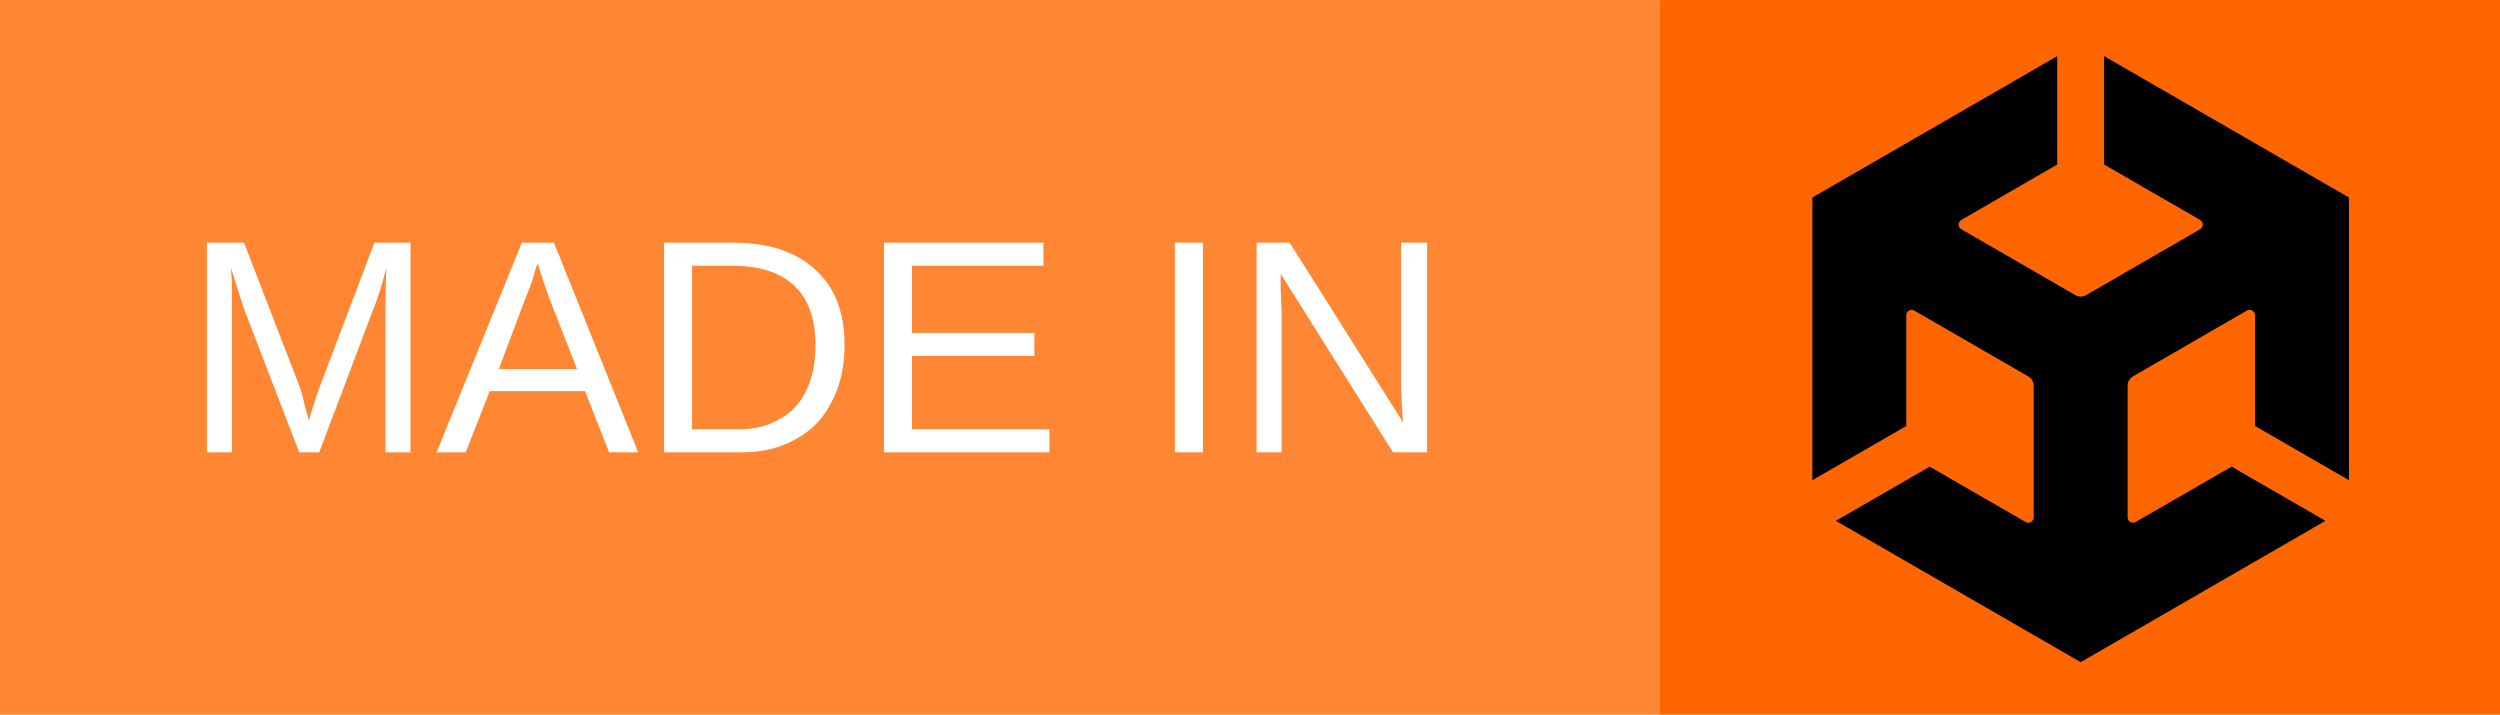
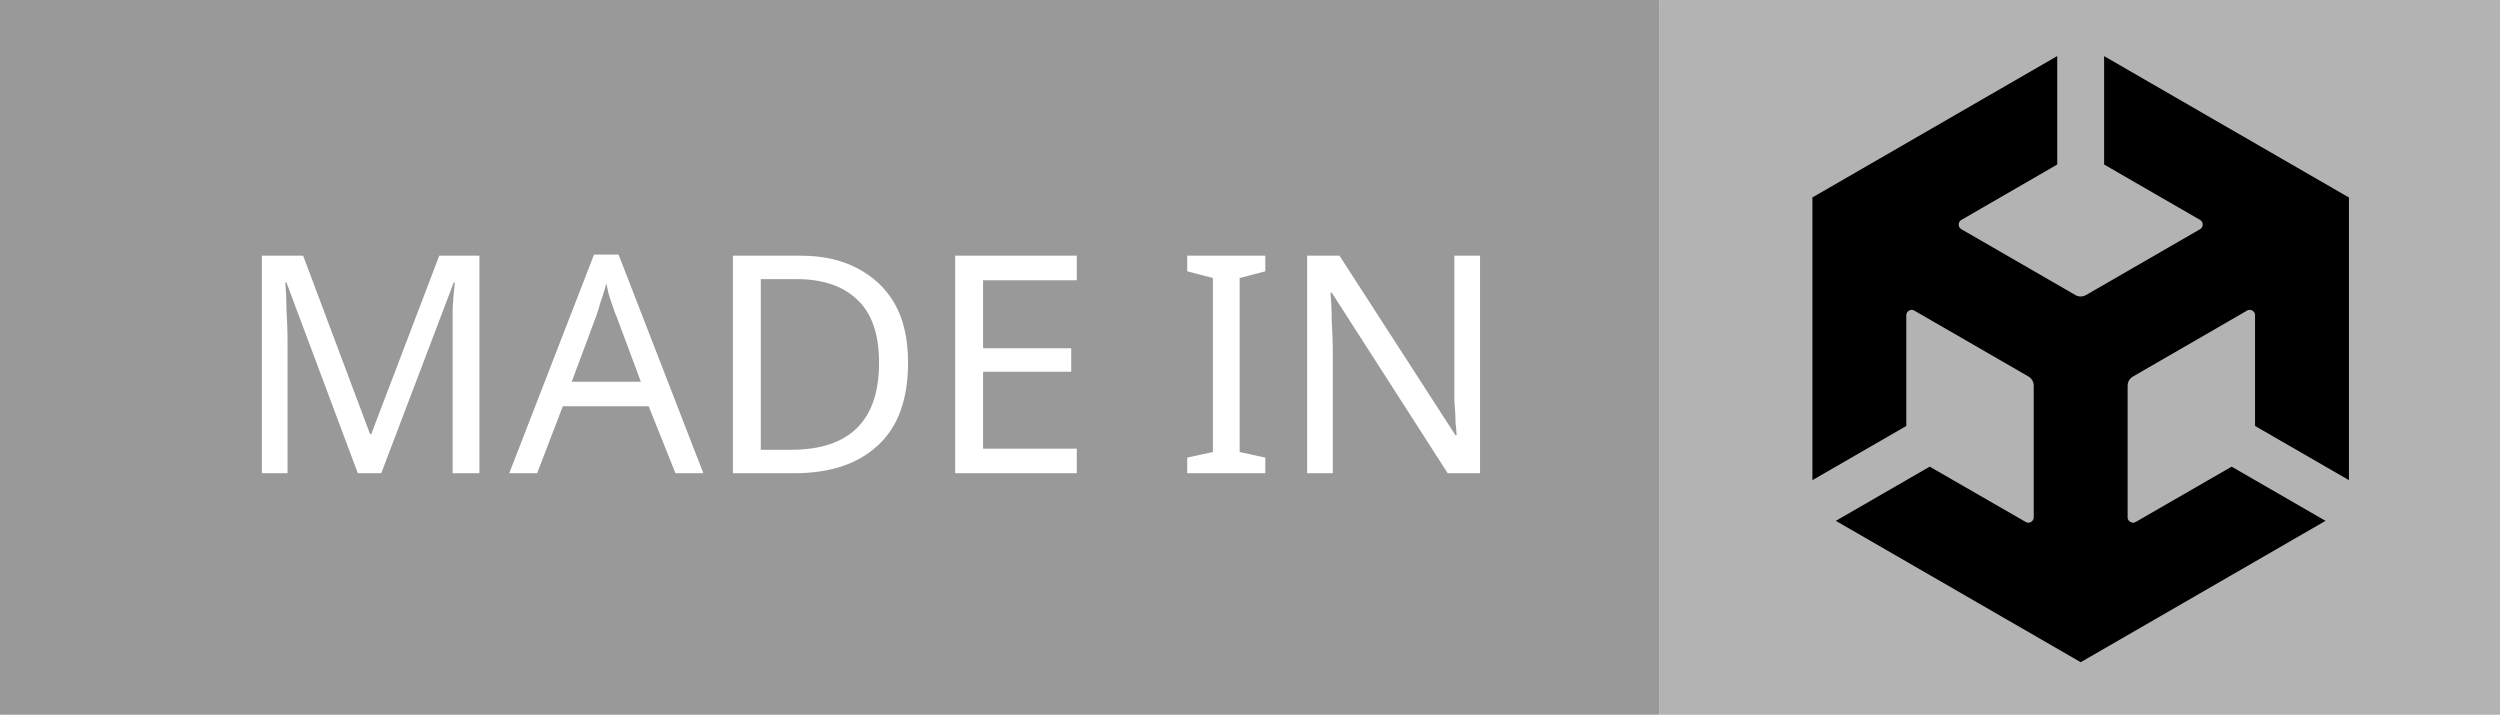
- <svg xmlns="http://www.w3.org/2000/svg" width="147.19" height="42.074" viewBox="0 0 38.944 11.132" version="1.1" id="svg1" xml:space="preserve">
+ <svg xmlns="http://www.w3.org/2000/svg" width="132.349" height="37.835" viewBox="0 0 35.017 10.01" version="1.1" id="svg1" xml:space="preserve">
  <defs id="defs1" />
  <g id="layer1" transform="translate(0.00408734,0.00312397)">
-     <rect style="fill:#ff6600;stroke-width:0.122" id="rect1" width="13.097" height="11.133" x="25.843" y="-0.003" ry="0" />
-     <rect style="fill:#ff8632;fill-opacity:1;stroke-width:0.119" id="rect2" width="25.847" height="11.132" x="-0.004" y="-0.003" />
-     <text xml:space="preserve" style="font-style:normal;font-variant:normal;font-weight:normal;font-stretch:normal;font-size:4.747px;font-family:Arial;-inkscape-font-specification:'Arial, Normal';font-variant-ligatures:normal;font-variant-caps:normal;font-variant-numeric:normal;font-variant-east-asian:normal;text-align:start;writing-mode:lr-tb;direction:ltr;text-anchor:start;fill:#ffffff;fill-opacity:1;stroke-width:0.111" x="2.827" y="7.044" id="text2">
-       <tspan id="tspan2" style="font-style:normal;font-variant:normal;font-weight:normal;font-stretch:normal;font-size:4.747px;font-family:Arial;-inkscape-font-specification:'Arial, Normal';font-variant-ligatures:normal;font-variant-caps:normal;font-variant-numeric:normal;font-variant-east-asian:normal;stroke-width:0.111" x="2.827" y="7.044">MADE IN</tspan>
+     <rect style="fill:#b3b3b3;fill-opacity:1;stroke-width:0.11" id="rect1" width="11.776" height="10.01" x="23.237" y="-0.003" ry="0" />
+     <rect style="fill:#999999;fill-opacity:1;stroke-width:0.107" id="rect2" width="23.241" height="10.01" x="-0.004" y="-0.003" />
+     <text xml:space="preserve" style="font-style:normal;font-variant:normal;font-weight:normal;font-stretch:normal;font-size:4.268px;font-family:Bahnschrift;-inkscape-font-specification:'Bahnschrift, Normal';font-variant-ligatures:normal;font-variant-caps:normal;font-variant-numeric:normal;font-variant-east-asian:normal;text-align:start;writing-mode:lr-tb;direction:ltr;text-anchor:start;fill:#ffffff;fill-opacity:1;stroke-width:0.1" x="3.257" y="6.624" id="text2">
+       <tspan id="tspan2" style="font-style:normal;font-variant:normal;font-weight:normal;font-stretch:normal;font-size:4.268px;font-family:Bahnschrift;-inkscape-font-specification:'Bahnschrift, Normal';font-variant-ligatures:normal;font-variant-caps:normal;font-variant-numeric:normal;font-variant-east-asian:normal;stroke-width:0.1" x="3.257" y="6.624">MADE IN</tspan>
    </text>
-     <path d="m 32.773,2.56 1.495,0.863 c 0.054,0.03 0.056,0.114 0,0.145 l -1.776,1.026 a 0.165,0.165 0 0 1 -0.167,0 l -1.776,-1.026 c -0.055,-0.029 -0.056,-0.115 0,-0.145 L 32.042,2.56 V 0.871 L 28.228,3.073 V 7.477 L 29.691,6.633 V 4.907 c -9.52e-4,-0.062 0.071,-0.105 0.125,-0.072 l 1.776,1.026 a 0.167,0.167 0 0 1 0.084,0.145 v 2.051 c 9.52e-4,0.062 -0.071,0.105 -0.125,0.072 L 30.056,7.266 28.594,8.11 32.408,10.312 36.221,8.11 34.759,7.266 33.264,8.128 c -0.053,0.032 -0.127,-0.01 -0.125,-0.072 v -2.051 c 0,-0.062 0.034,-0.116 0.084,-0.145 l 1.776,-1.026 c 0.053,-0.032 0.127,0.009 0.125,0.072 V 6.633 L 36.587,7.477 V 3.073 L 32.773,0.871 Z" id="path1" style="stroke-width:0.393" />
+     <path d="m 29.468,2.301 1.344,0.776 c 0.048,0.027 0.05,0.103 0,0.13 l -1.597,0.922 a 0.148,0.148 0 0 1 -0.15,0 L 27.468,3.207 c -0.049,-0.026 -0.05,-0.104 0,-0.13 l 1.343,-0.776 v -1.519 l -3.429,1.98 V 6.722 L 26.697,5.963 V 4.412 c -8.56e-4,-0.055 0.064,-0.095 0.112,-0.065 l 1.597,0.922 a 0.15,0.15 0 0 1 0.076,0.13 V 7.243 c 8.56e-4,0.055 -0.064,0.095 -0.112,0.065 L 27.025,6.533 25.71,7.292 29.14,9.272 32.569,7.292 31.254,6.533 29.91,7.308 C 29.863,7.337 29.796,7.299 29.797,7.243 V 5.4 c 0,-0.055 0.031,-0.105 0.076,-0.13 L 31.47,4.347 c 0.047,-0.029 0.114,0.008 0.112,0.065 v 1.551 l 1.315,0.759 V 2.763 L 29.468,0.783 Z" id="path1" style="stroke-width:0.354" />
  </g>
</svg>
